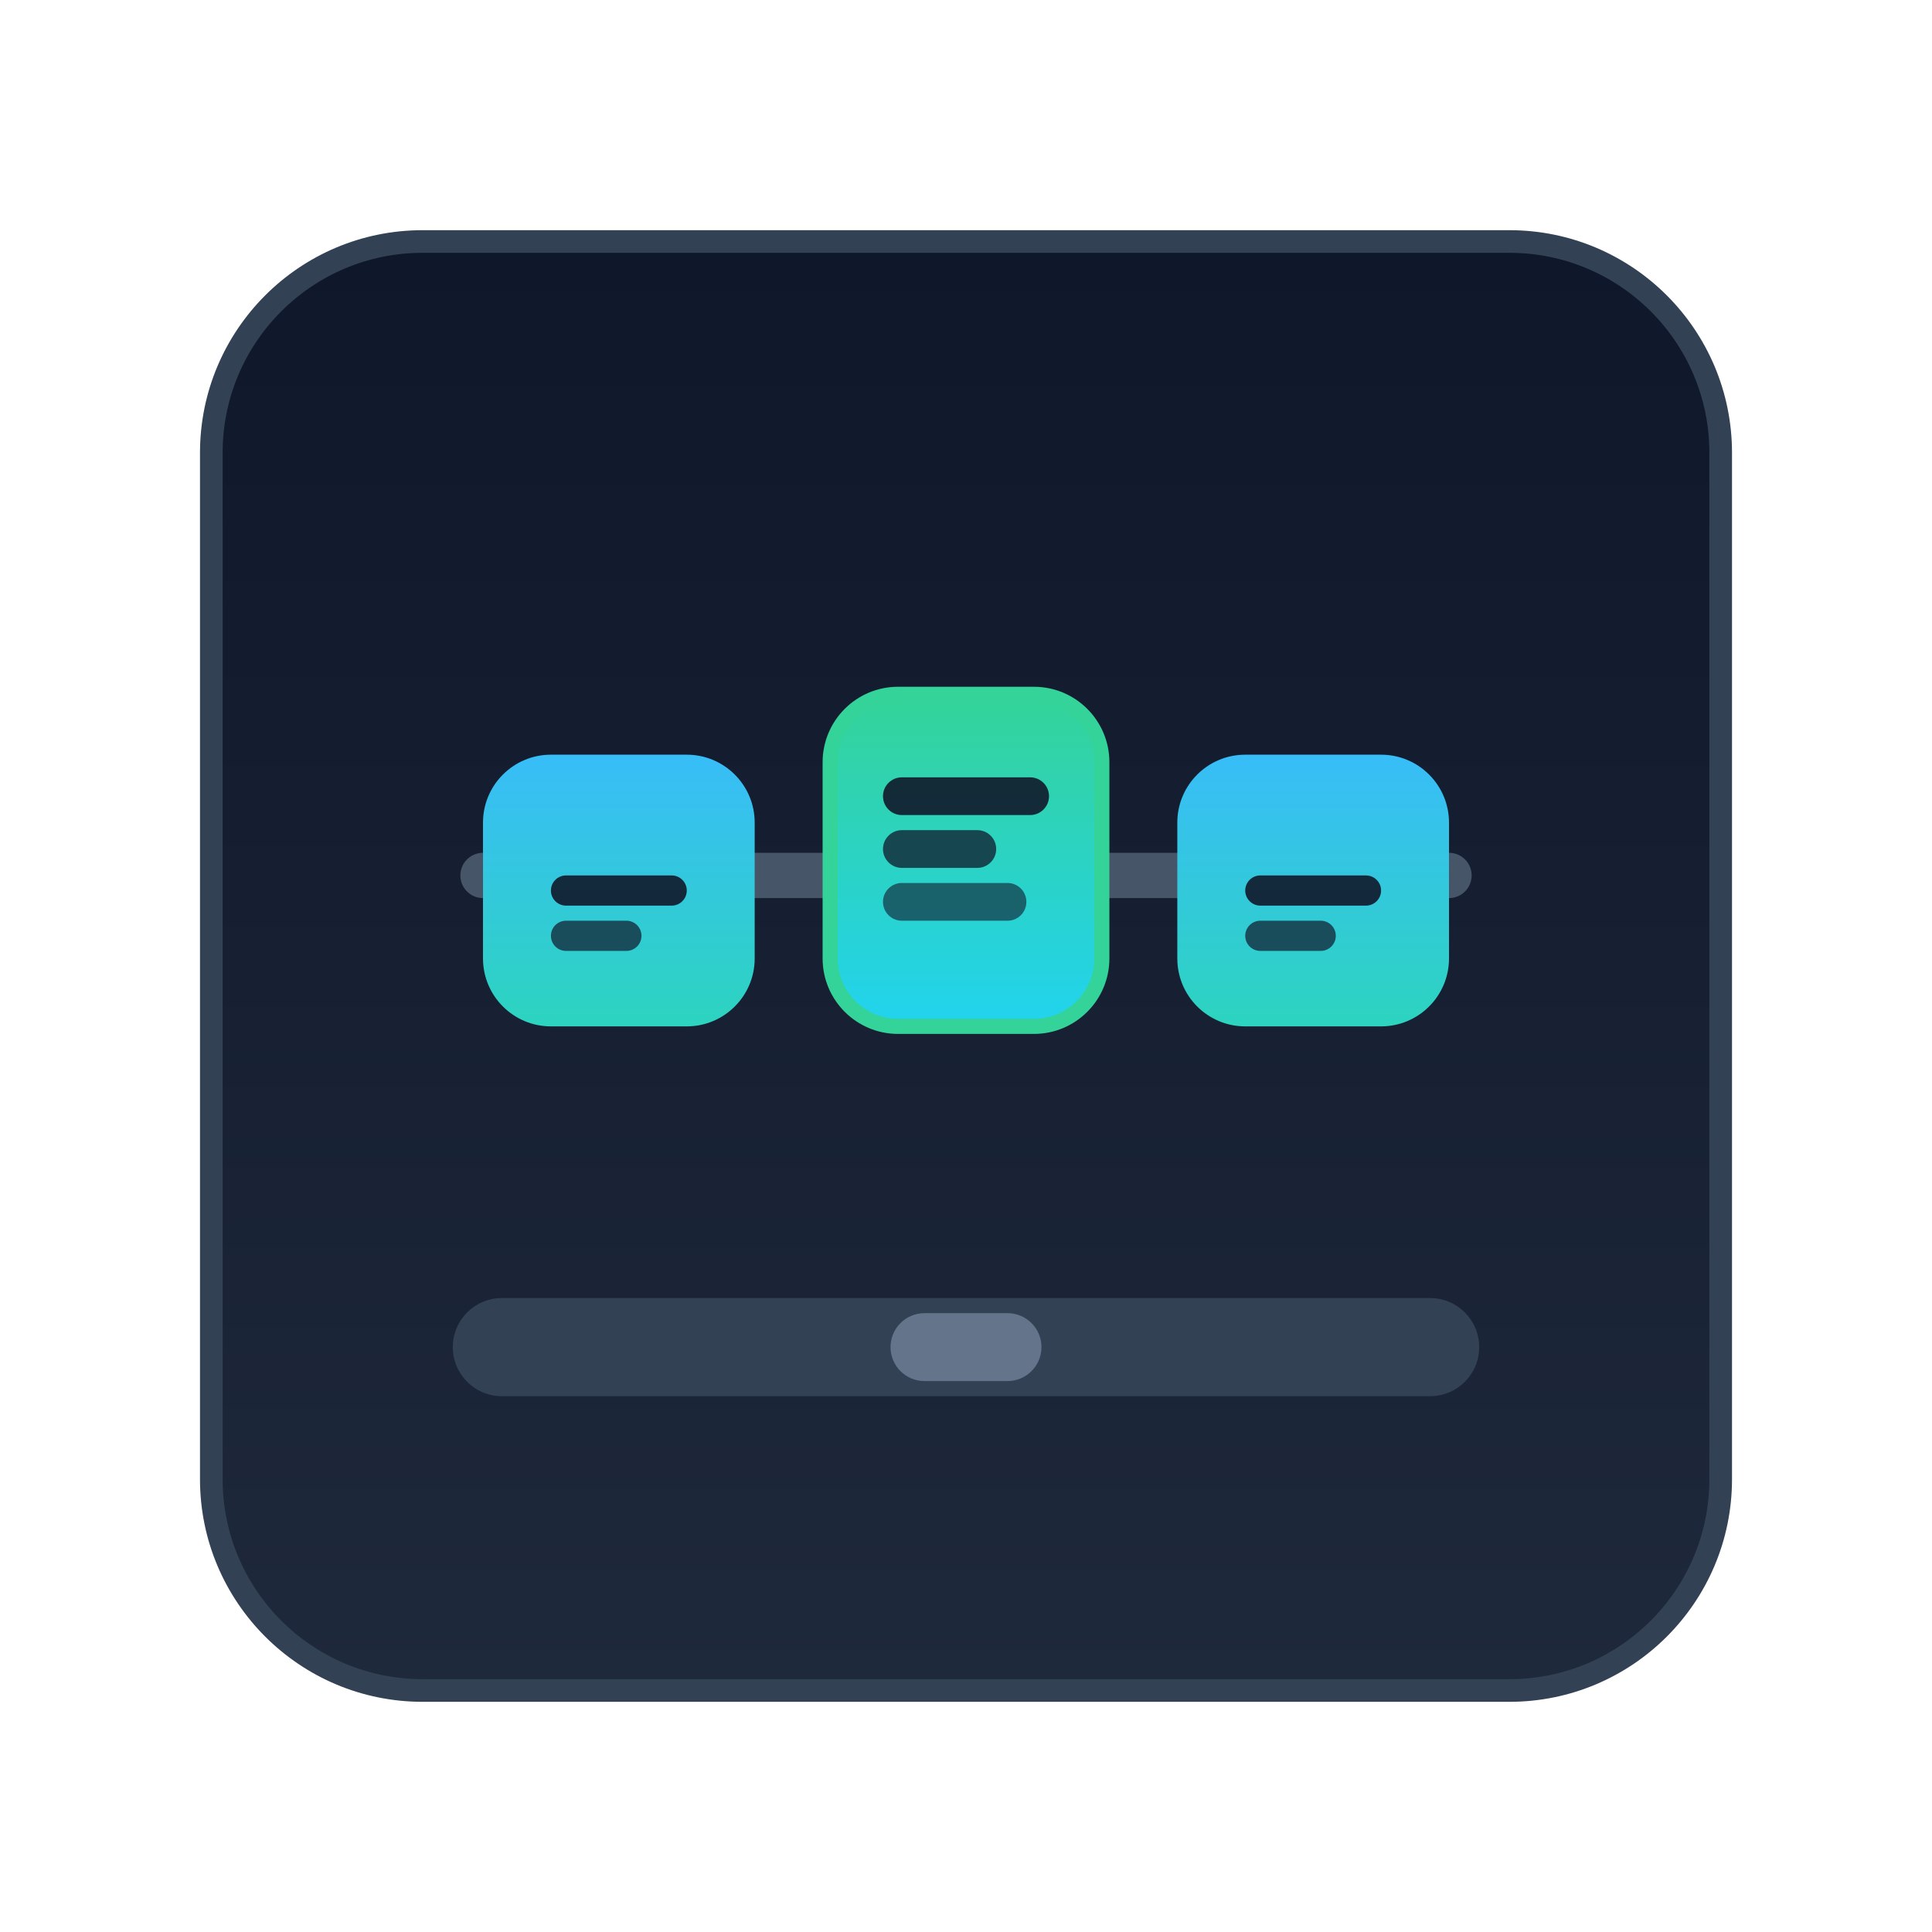
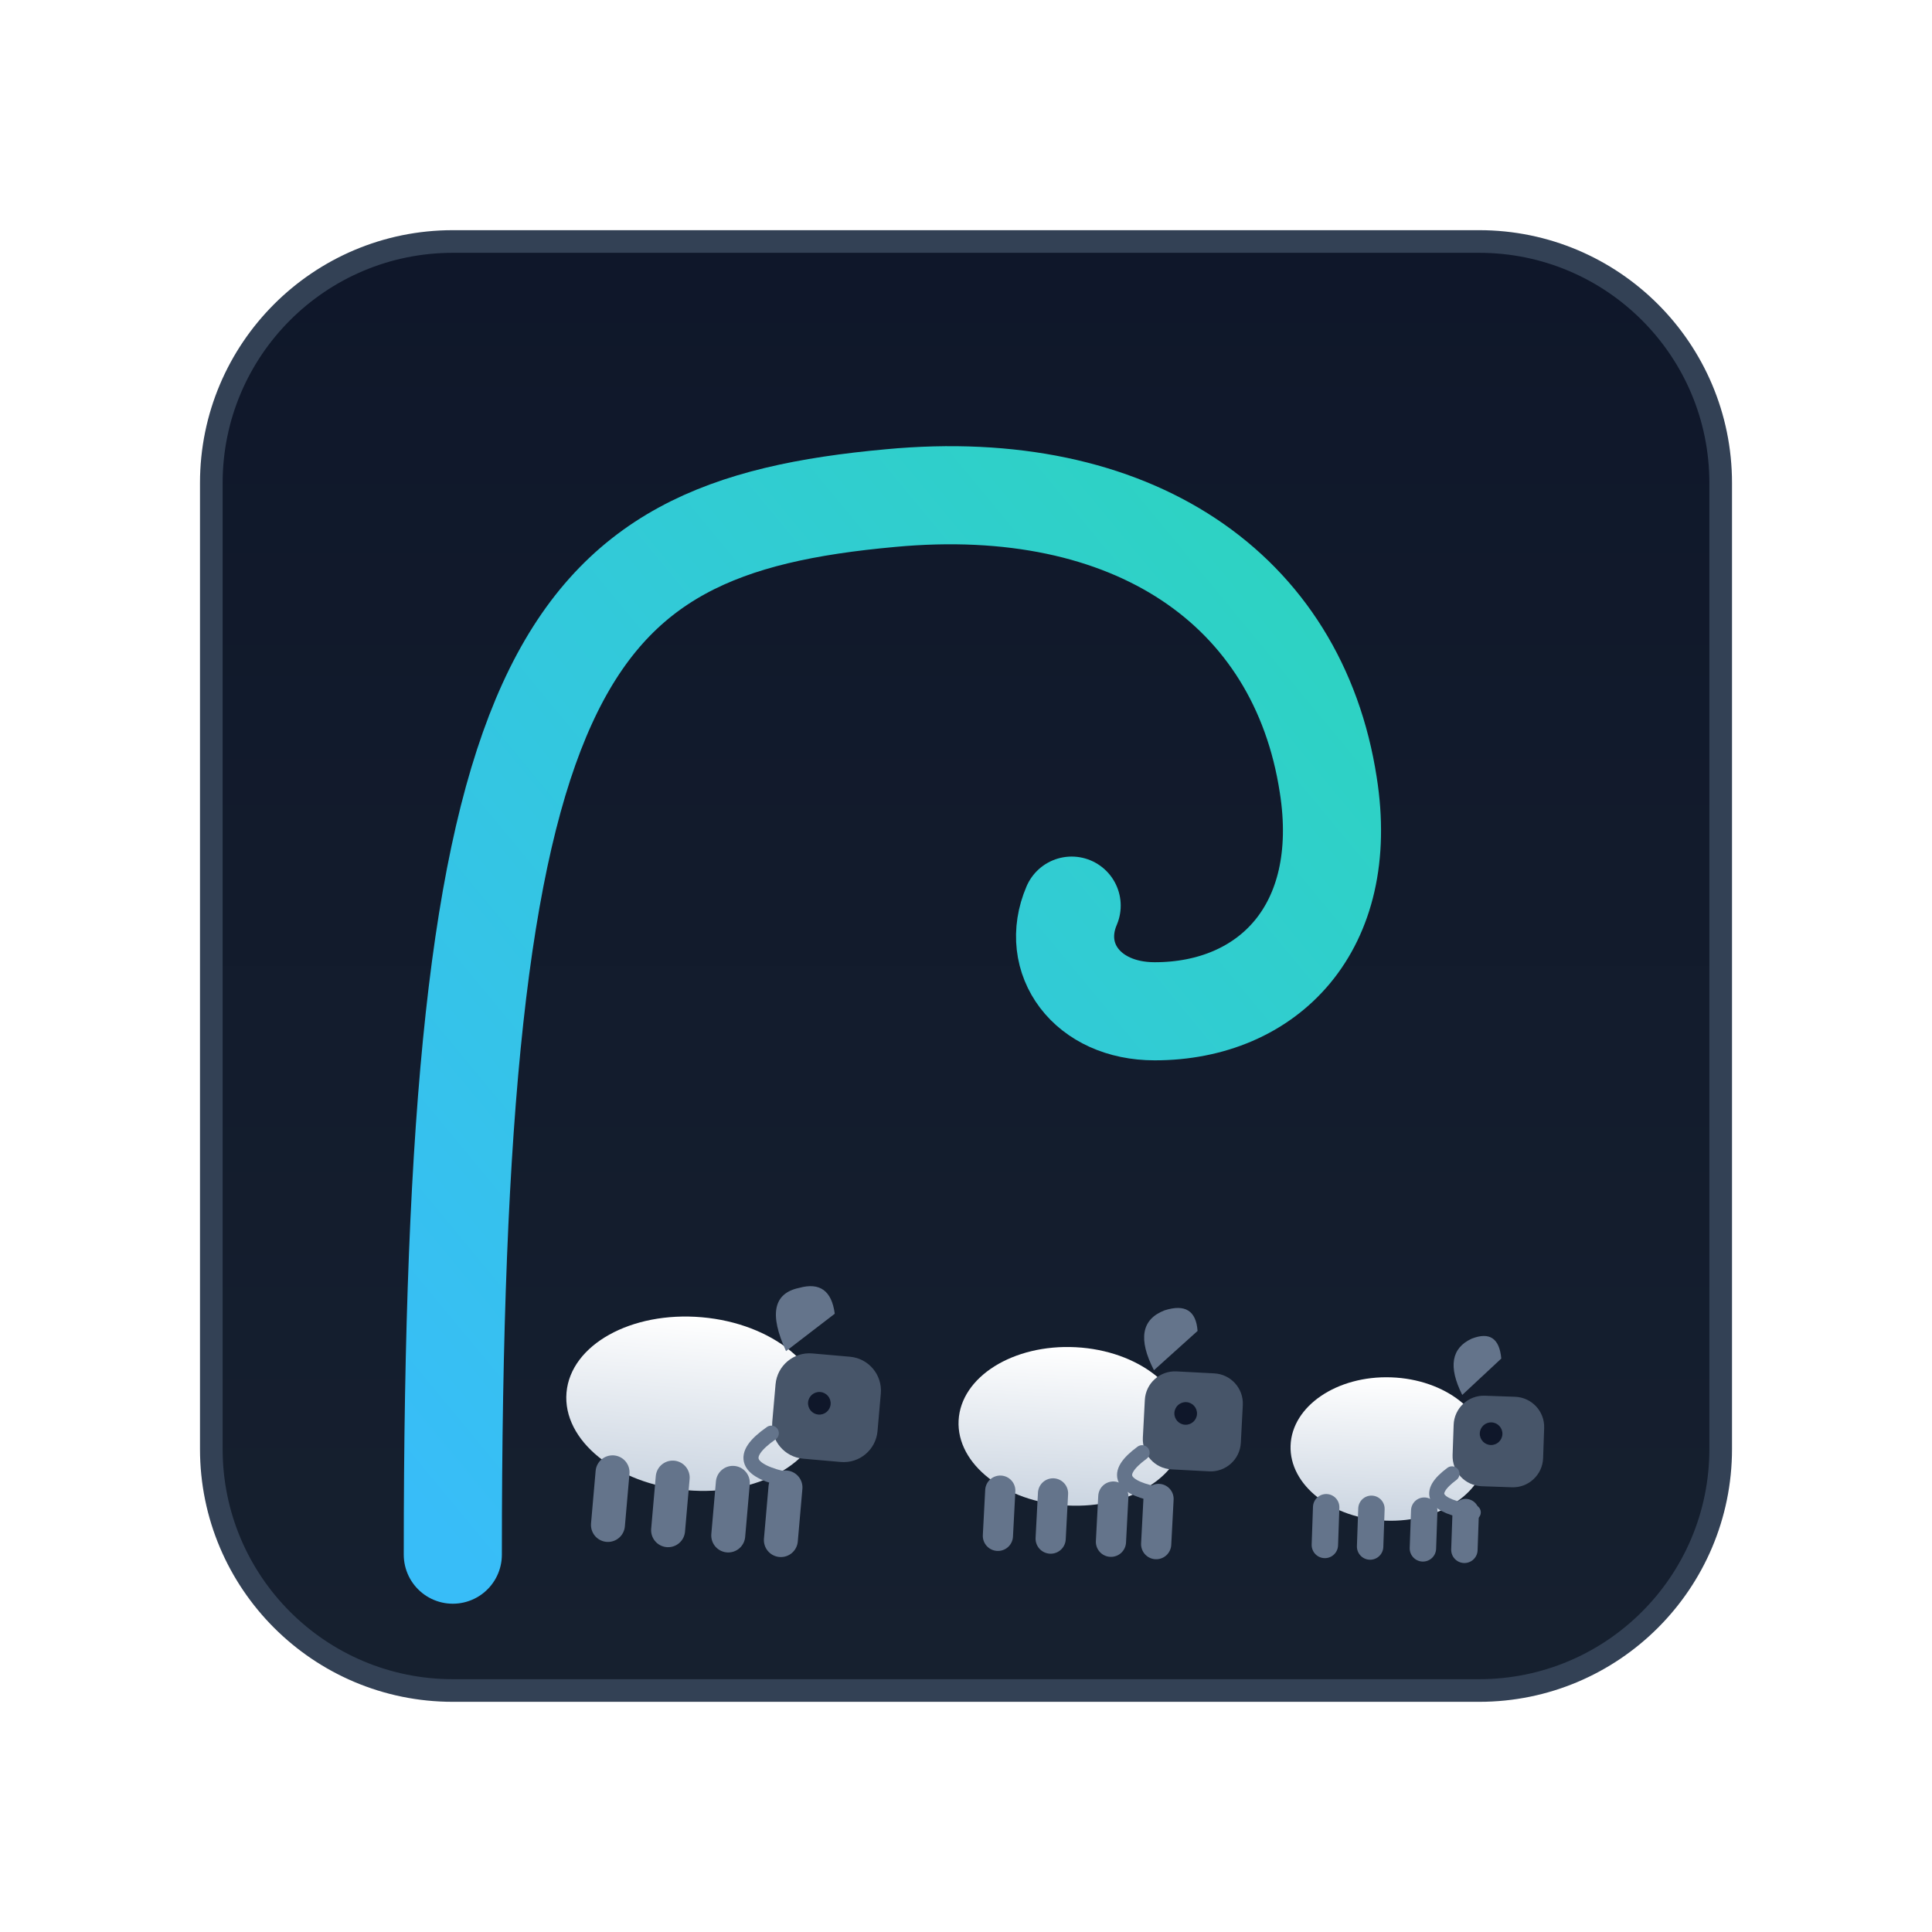
- <svg xmlns="http://www.w3.org/2000/svg" width="512" height="512" viewBox="0 0 512 512" role="img" aria-label="herdr-dock logo">
+ <svg xmlns="http://www.w3.org/2000/svg" width="512" height="512" viewBox="0 0 512 512" role="img" aria-label="herdr-dock logo: a shepherd's crook herding a flock into a corral">
  <defs>
    <linearGradient id="bg" x1="0" y1="0" x2="0" y2="1">
      <stop offset="0" stop-color="#0f172a" />
-       <stop offset="1" stop-color="#1e293b" />
+       <stop offset="1" stop-color="#16202f" />
    </linearGradient>
-     <linearGradient id="tile" x1="0" y1="0" x2="0" y2="1">
+     <linearGradient id="crook" x1="0" y1="1" x2="1" y2="0">
      <stop offset="0" stop-color="#38bdf8" />
      <stop offset="1" stop-color="#2dd4bf" />
    </linearGradient>
-     <linearGradient id="active" x1="0" y1="0" x2="0" y2="1">
-       <stop offset="0" stop-color="#34d399" />
-       <stop offset="1" stop-color="#22d3ee" />
+     <linearGradient id="wool" x1="0" y1="0" x2="0" y2="1">
+       <stop offset="0" stop-color="#ffffff" />
+       <stop offset="1" stop-color="#cbd5e1" />
    </linearGradient>
  </defs>
-   <rect x="56" y="64" width="400" height="384" rx="56" fill="url(#bg)" stroke="#334155" stroke-width="6" />
-   <line x1="128" y1="232" x2="384" y2="232" stroke="#475569" stroke-width="12" stroke-linecap="round" />
-   <rect x="128" y="200" width="72" height="72" rx="18" fill="url(#tile)" />
-   <rect x="220" y="184" width="72" height="88" rx="18" fill="url(#active)" stroke="#34d399" stroke-width="4" />
-   <rect x="312" y="200" width="72" height="72" rx="18" fill="url(#tile)" />
-   <rect x="146" y="232" width="36" height="8" rx="4" fill="#0f172a" opacity="0.9" />
-   <rect x="146" y="244" width="24" height="8" rx="4" fill="#0f172a" opacity="0.7" />
-   <rect x="234" y="206" width="44" height="10" rx="5" fill="#0f172a" opacity="0.9" />
-   <rect x="234" y="220" width="30" height="10" rx="5" fill="#0f172a" opacity="0.75" />
-   <rect x="234" y="234" width="38" height="10" rx="5" fill="#0f172a" opacity="0.6" />
-   <rect x="330" y="232" width="36" height="8" rx="4" fill="#0f172a" opacity="0.9" />
-   <rect x="330" y="244" width="24" height="8" rx="4" fill="#0f172a" opacity="0.7" />
-   <rect x="120" y="344" width="272" height="26" rx="13" fill="#334155" />
-   <rect x="236" y="348" width="40" height="18" rx="9" fill="#64748b" />
+   <rect x="56" y="64" width="400" height="384" rx="64" fill="url(#bg)" stroke="#334155" stroke-width="6" />
+   <path d="M120 412 C120 176 148 140 236 132 C300 126 344 156 352 208 C358 246 336 268 306 268 C288 268 278 254 284 240" fill="none" stroke="url(#crook)" stroke-width="26" stroke-linecap="round" />
+   <g>
+     <g transform="translate(150 350)">
+       <g transform="rotate(5 34 22)">
+         <ellipse cx="34" cy="22" rx="34" ry="23" fill="url(#wool)" />
+         <rect x="55" y="6" width="28" height="28" rx="9" fill="#475569" />
+         <path d="M57 6 q-8 -14 2 -17 q8 -3 10 6 z" fill="#64748b" />
+         <path d="M55 28 q-12 10 6 12" stroke="#64748b" stroke-width="4" fill="none" stroke-linecap="round" />
+         <circle cx="67" cy="19" r="3" fill="#0f172a" />
+         <path d="M14 42 v14 M30 42 v14 M46 42 v14 M60 42 v14" stroke="#64748b" stroke-width="9" stroke-linecap="round" />
+       </g>
+     </g>
+     <g transform="translate(254 358)">
+       <g transform="rotate(3 30 20)">
+         <ellipse cx="30" cy="20" rx="30" ry="21" fill="url(#wool)" />
+         <rect x="49" y="4" width="26" height="26" rx="8" fill="#475569" />
+         <path d="M51 4 q-7 -12 2 -16 q8 -3 9 5 z" fill="#64748b" />
+         <path d="M49 26 q-11 9 6 11" stroke="#64748b" stroke-width="4" fill="none" stroke-linecap="round" />
+         <circle cx="60" cy="15" r="3" fill="#0f172a" />
+         <path d="M12 38 v12 M26 38 v12 M42 38 v12 M54 38 v12" stroke="#64748b" stroke-width="8" stroke-linecap="round" />
+       </g>
+     </g>
+     <g transform="translate(342 366)">
+       <g transform="rotate(2 26 18)">
+         <ellipse cx="26" cy="18" rx="26" ry="19" fill="url(#wool)" />
+         <rect x="43" y="3" width="24" height="24" rx="8" fill="#475569" />
+         <path d="M45 3 q-6 -11 2 -15 q7 -3 8 5 z" fill="#64748b" />
+         <path d="M43 24 q-10 8 6 10" stroke="#64748b" stroke-width="4" fill="none" stroke-linecap="round" />
+         <circle cx="53" cy="13" r="3" fill="#0f172a" />
+         <path d="M10 34 v10 M22 34 v10 M36 34 v10 M47 34 v10" stroke="#64748b" stroke-width="7" stroke-linecap="round" />
+       </g>
+     </g>
+   </g>
</svg>
